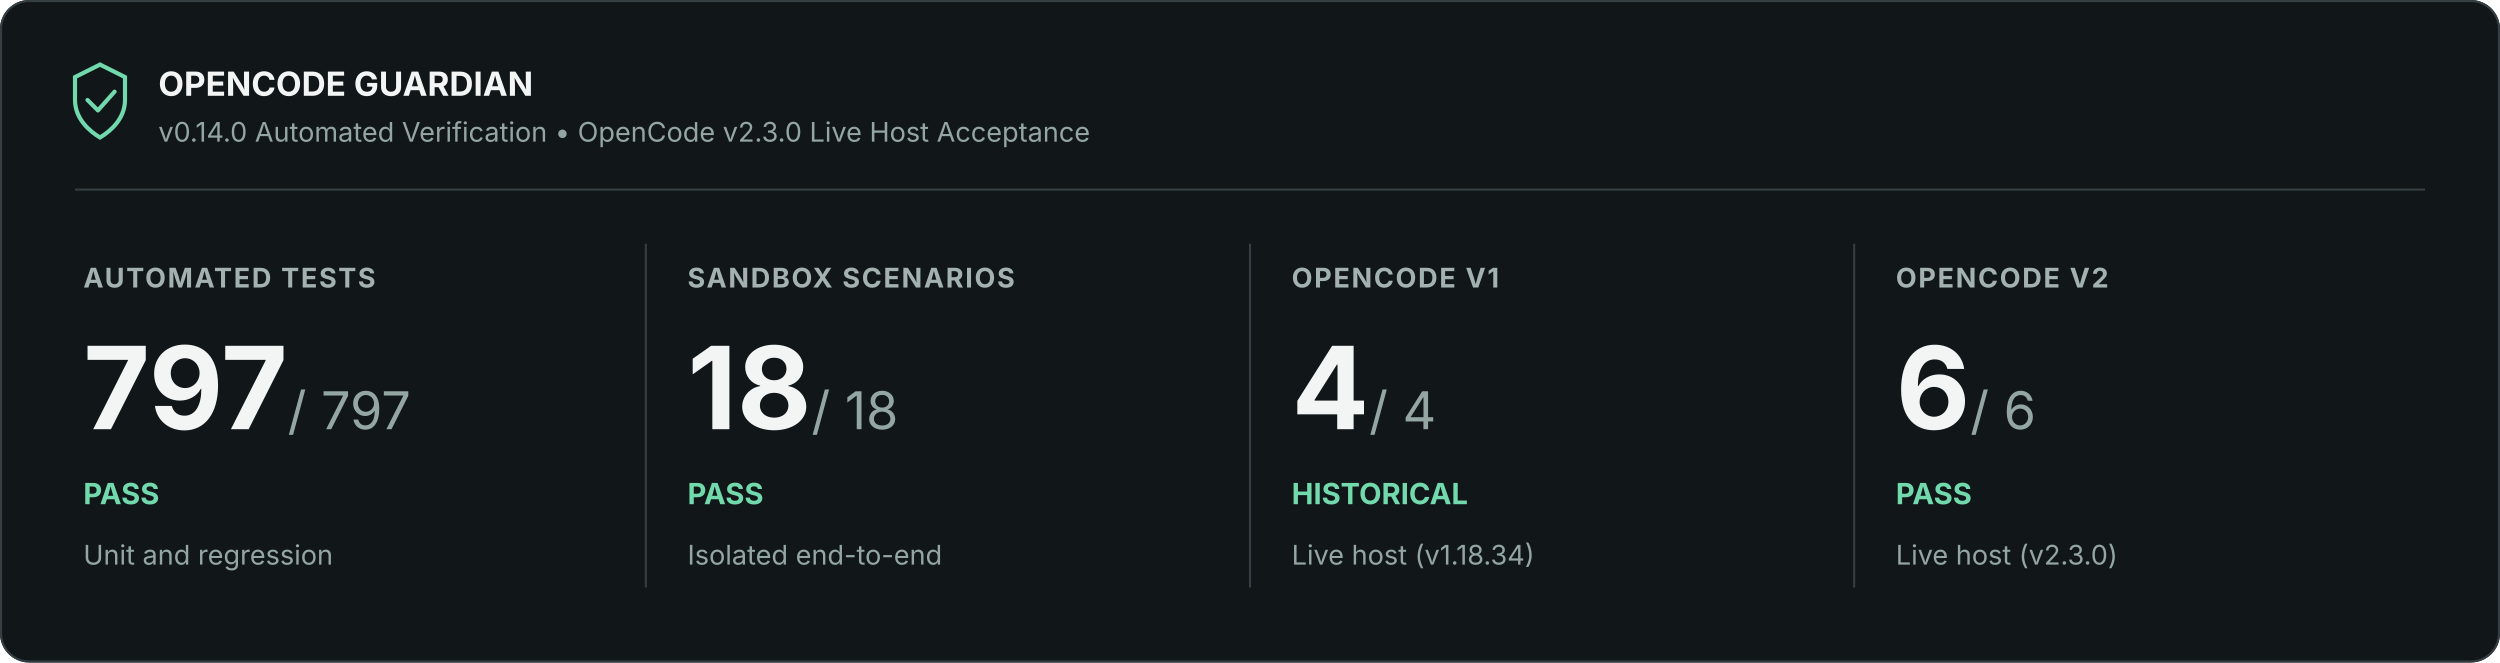
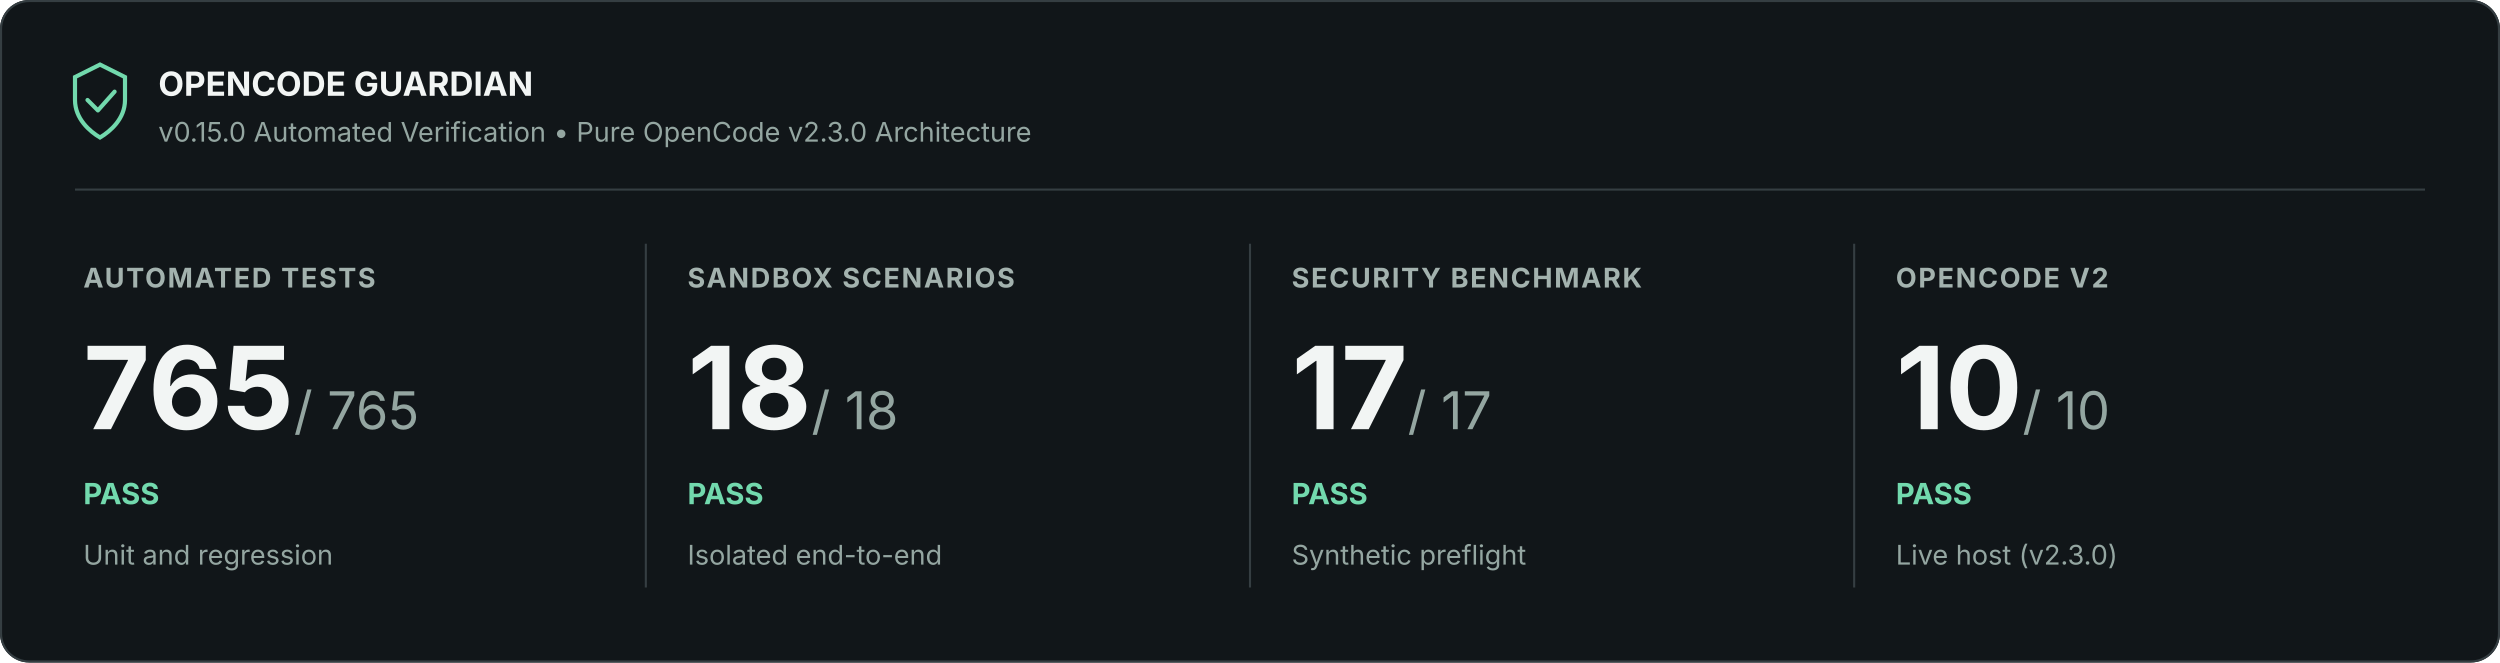
<svg xmlns="http://www.w3.org/2000/svg" width="1200" height="318" viewBox="0 0 1200 318" role="img" aria-labelledby="title description">
  <rect width="1200" height="318" rx="14" fill="#111619" />
  <rect x=".5" y=".5" width="1199" height="317" rx="13.5" stroke="#353e42" fill="none" />
  <path d="M36 37l12-6 12 6v11c0 9-7 15-12 18-5-3-12-9-12-18z" fill="none" stroke="#72d9ad" stroke-width="2" />
  <path d="m42 48 5 5 8-9" fill="none" stroke="#72d9ad" stroke-width="2" stroke-linejoin="round" stroke-linecap="round" />
  <text x="76" y="46" font-family="Inter, Segoe UI, Arial, sans-serif" font-size="16" font-weight="700" fill="#f2f5f4">OPENCODE GUARDIAN</text>
-   <text x="76" y="68" font-family="Inter, Segoe UI, Arial, sans-serif" font-size="13" fill="#94a6a1">v0.14.0 Automated Verification • OpenCode v2.3.0 Live Host Acceptance</text>
+   <text x="76" y="68" font-family="Inter, Segoe UI, Arial, sans-serif" font-size="13" fill="#94a6a1">v0.15.0 Automated Verification • Pure OpenCode v2.3.0 Architecture</text>
  <path d="M36 91H1164" stroke="#353e42" />
  <text x="40" y="138" font-family="Inter, Segoe UI, Arial, sans-serif" font-size="13" font-weight="700" letter-spacing=".8" fill="#a3b2ae">AUTOMATED TESTS</text>
-   <text x="40" y="206" font-family="Inter, Segoe UI, Arial, sans-serif" font-size="55" font-weight="700" fill="#f2f5f4">797<tspan font-size="25" font-weight="400" fill="#94a6a1"> / 797</tspan>
+   <text x="40" y="206" font-family="Inter, Segoe UI, Arial, sans-serif" font-size="55" font-weight="700" fill="#f2f5f4">765<tspan font-size="25" font-weight="400" fill="#94a6a1"> / 765</tspan>
  </text>
  <text x="40" y="242" font-family="Inter, Segoe UI, Arial, sans-serif" font-size="14" font-weight="700" fill="#72d9ad">PASS</text>
  <text x="40" y="271" font-family="Inter, Segoe UI, Arial, sans-serif" font-size="13" fill="#94a6a1">Unit and regression</text>
  <path d="M310 117v165" stroke="#353e42" />
  <text x="330" y="138" font-family="Inter, Segoe UI, Arial, sans-serif" font-size="13" font-weight="700" letter-spacing=".8" fill="#a3b2ae">SANDBOX SCENARIOS</text>
  <text x="330" y="206" font-family="Inter, Segoe UI, Arial, sans-serif" font-size="55" font-weight="700" fill="#f2f5f4">18<tspan font-size="25" font-weight="400" fill="#94a6a1"> / 18</tspan>
  </text>
  <text x="330" y="242" font-family="Inter, Segoe UI, Arial, sans-serif" font-size="14" font-weight="700" fill="#72d9ad">PASS</text>
  <text x="330" y="271" font-family="Inter, Segoe UI, Arial, sans-serif" font-size="13" fill="#94a6a1">Isolated end-to-end</text>
  <path d="M600 117v165" stroke="#353e42" />
-   <text x="620" y="138" font-family="Inter, Segoe UI, Arial, sans-serif" font-size="13" font-weight="700" letter-spacing=".8" fill="#a3b2ae">OPENCODE V1</text>
-   <text x="620" y="206" font-family="Inter, Segoe UI, Arial, sans-serif" font-size="55" font-weight="700" fill="#f2f5f4">4<tspan font-size="25" font-weight="400" fill="#94a6a1"> / 4</tspan>
+   <text x="620" y="138" font-family="Inter, Segoe UI, Arial, sans-serif" font-size="13" font-weight="700" letter-spacing=".8" fill="#a3b2ae">SECURITY BENCHMARK</text>
+   <text x="620" y="206" font-family="Inter, Segoe UI, Arial, sans-serif" font-size="55" font-weight="700" fill="#f2f5f4">17<tspan font-size="25" font-weight="400" fill="#94a6a1"> / 17</tspan>
  </text>
-   <text x="620" y="242" font-family="Inter, Segoe UI, Arial, sans-serif" font-size="14" font-weight="700" fill="#72d9ad">HISTORICAL</text>
-   <text x="620" y="271" font-family="Inter, Segoe UI, Arial, sans-serif" font-size="13" fill="#94a6a1">Live host (v1.18.34)</text>
+   <text x="620" y="242" font-family="Inter, Segoe UI, Arial, sans-serif" font-size="14" font-weight="700" fill="#72d9ad">PASS</text>
+   <text x="620" y="271" font-family="Inter, Segoe UI, Arial, sans-serif" font-size="13" fill="#94a6a1">Synthetic preflight</text>
  <path d="M890 117v165" stroke="#353e42" />
  <text x="910" y="138" font-family="Inter, Segoe UI, Arial, sans-serif" font-size="13" font-weight="700" letter-spacing=".8" fill="#a3b2ae">OPENCODE V2</text>
-   <text x="910" y="206" font-family="Inter, Segoe UI, Arial, sans-serif" font-size="55" font-weight="700" fill="#f2f5f4">6<tspan font-size="25" font-weight="400" fill="#94a6a1"> / 6</tspan>
+   <text x="910" y="206" font-family="Inter, Segoe UI, Arial, sans-serif" font-size="55" font-weight="700" fill="#f2f5f4">10<tspan font-size="25" font-weight="400" fill="#94a6a1"> / 10</tspan>
  </text>
  <text x="910" y="242" font-family="Inter, Segoe UI, Arial, sans-serif" font-size="14" font-weight="700" fill="#72d9ad">PASS</text>
  <text x="910" y="271" font-family="Inter, Segoe UI, Arial, sans-serif" font-size="13" fill="#94a6a1">Live host (v2.3.0)</text>
</svg>
